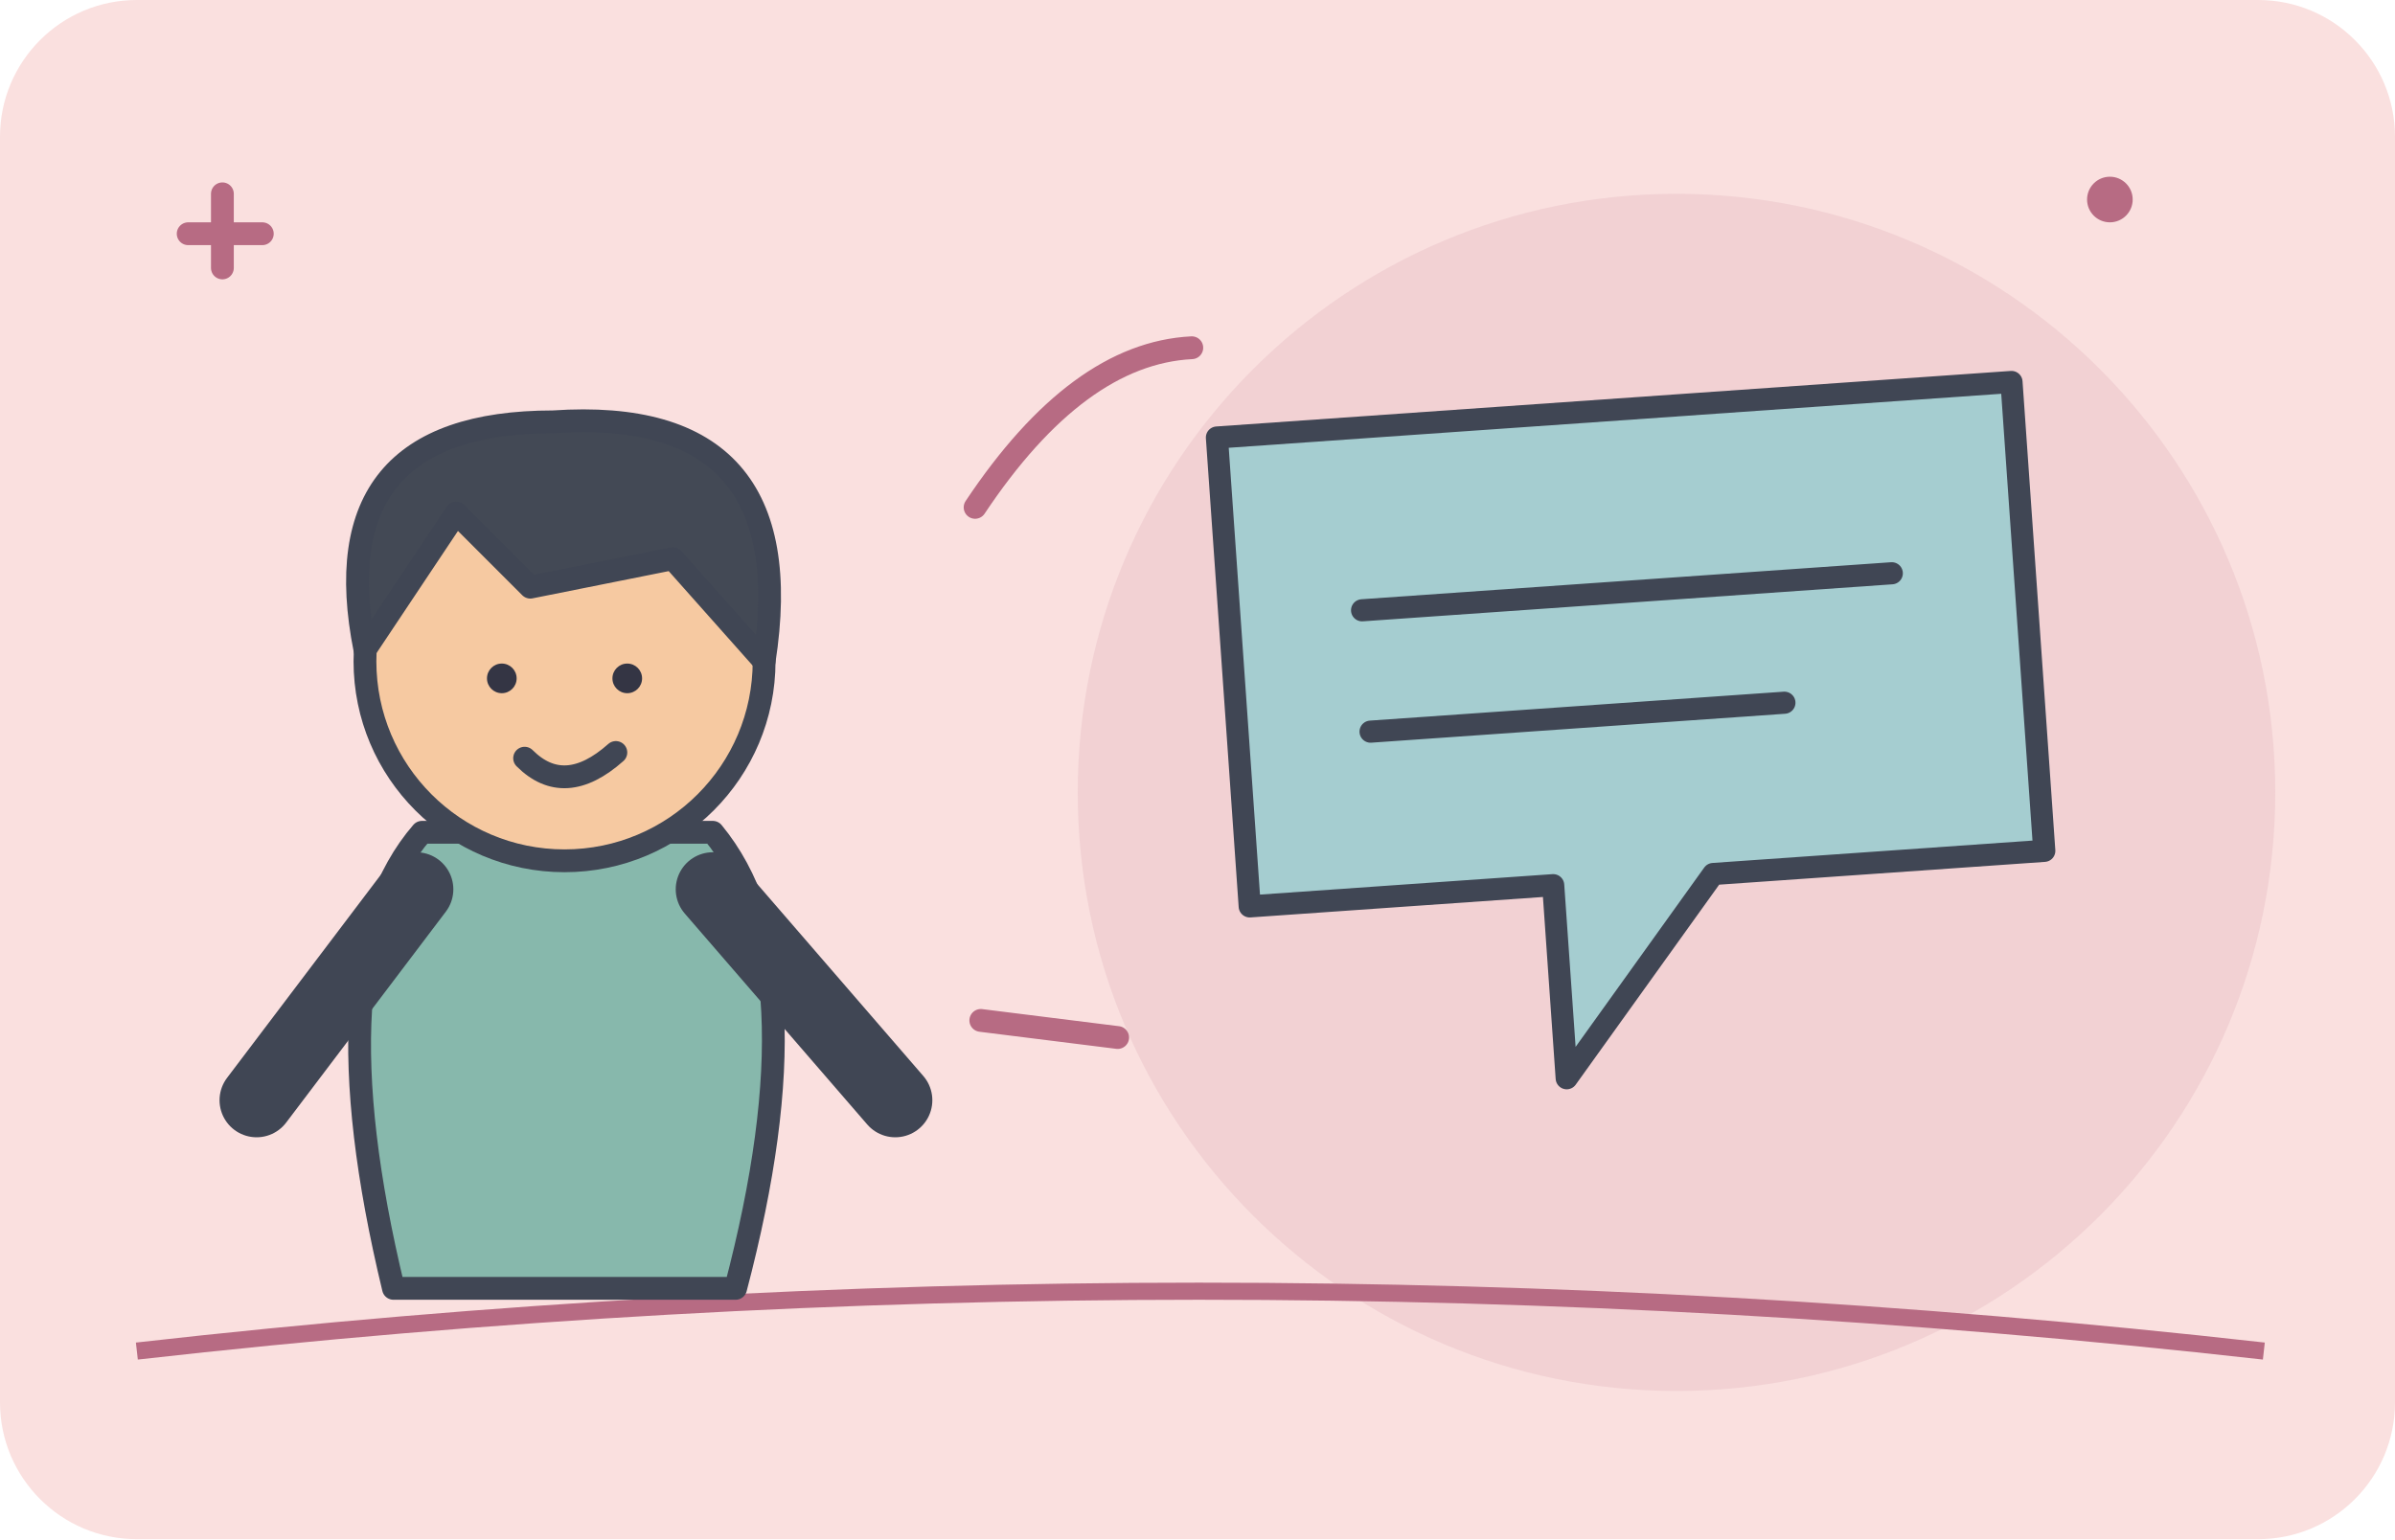
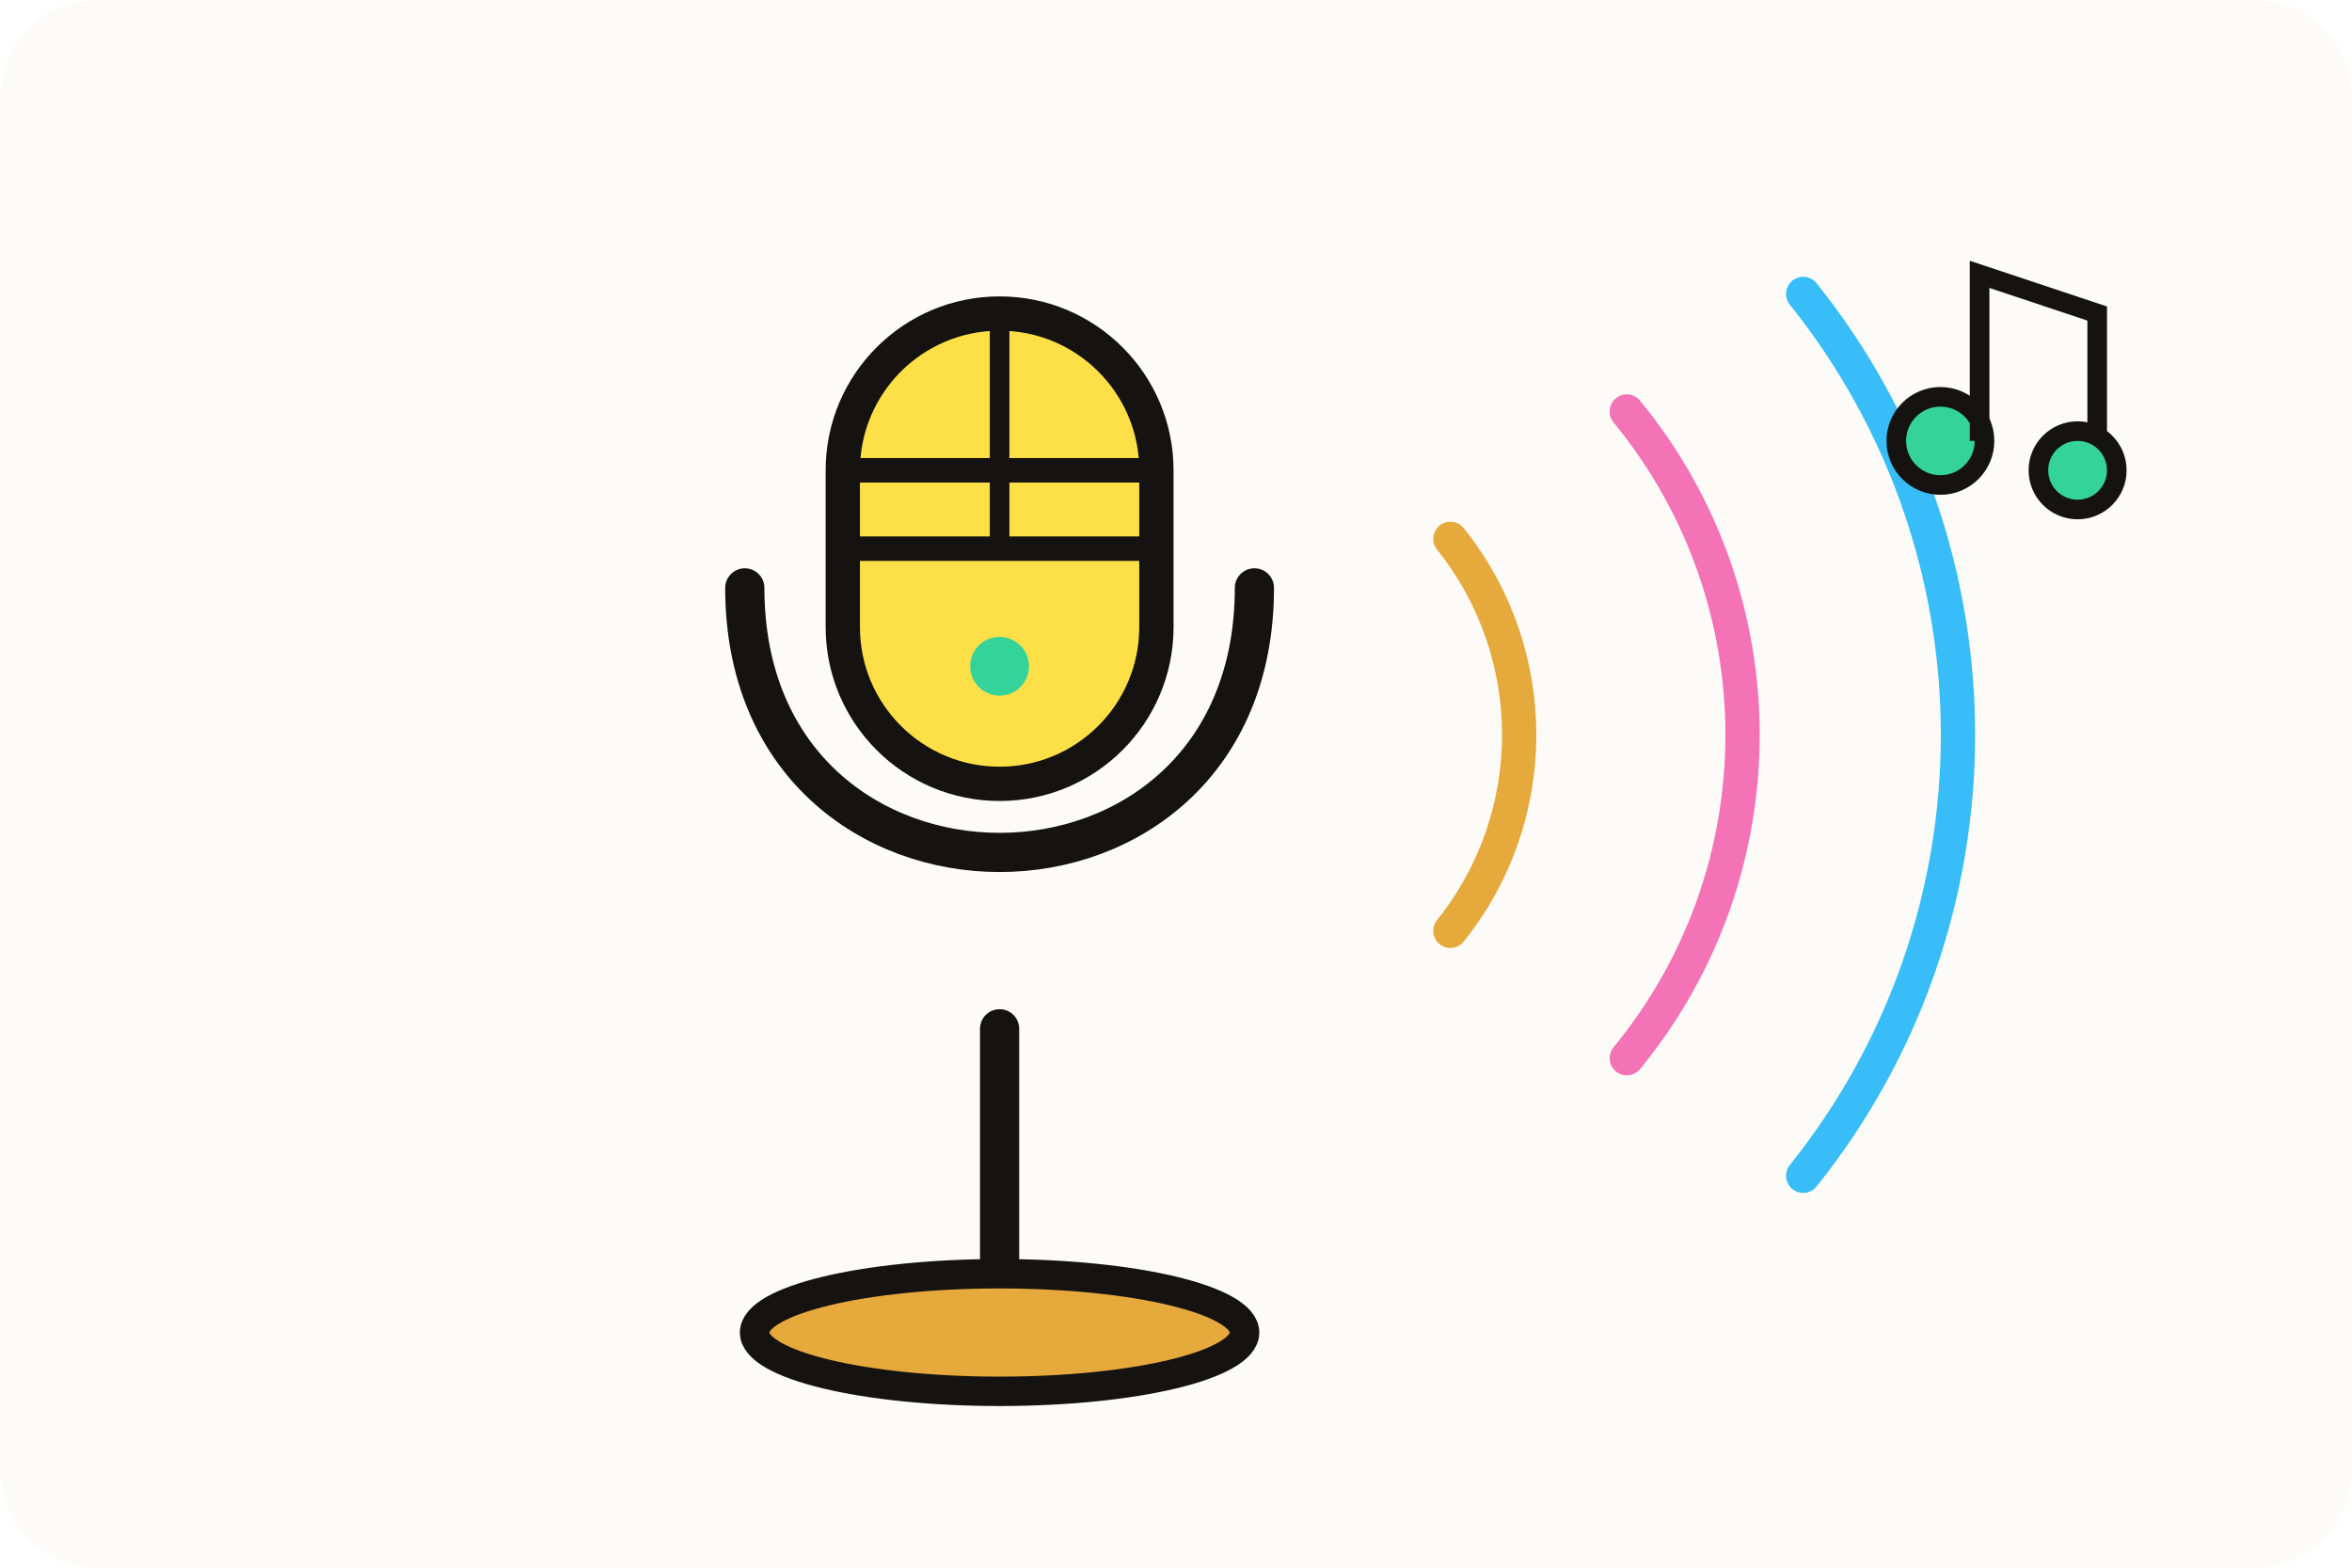
- <svg xmlns="http://www.w3.org/2000/svg" viewBox="0 0 420 270" role="img">
-   <rect width="420" height="270" rx="24" fill="#fae0df" />
-   <circle cx="294" cy="139" r="105" fill="#b76b83" opacity=".13" />
-   <path d="M24 237Q210 216 397 237" stroke="#b76b83" stroke-width="3" fill="none" />
-   <g stroke="#404654" stroke-width="4" stroke-linecap="round" stroke-linejoin="round">
-     <g transform="translate(99 116)">
-       <path d="M-30 110Q-44 52-25 30L26 30Q45 53 30 110Z" fill="#87b8ac" />
-       <circle cy="0" r="35" fill="#f6c9a1" />
-       <path d="M-35-2Q-43-42-2-42Q42-45 35 0L19-18-6-13-19-26Z" fill="#434955" />
-       <circle cx="-11" cy="3" r="2.6" fill="#343544" stroke="none" />
-       <circle cx="11" cy="3" r="2.6" fill="#343544" stroke="none" />
-       <path d="M-7 17Q0 24 9 16" fill="none" />
-       <path d="M-26 40L-54 77M26 40L58 77" fill="none" stroke-width="13" />
-     </g>
-     <g transform="translate(287 128) rotate(-4) scale(.97)">
-       <path d="M-72-58H72V27H12L-17 62V27H-72Z" fill="#a5cdd0" />
-       <path d="M-48-25H48M-48-3H27" />
-     </g>
-     <path d="M171 89Q189 62 209 61M172 179L196 182" stroke="#b76b83" fill="none" />
-     <circle cx="370" cy="35" r="4" fill="#b76b83" stroke="none" />
-     <path d="M39 34V47M33 41H46" stroke="#b76b83" />
-   </g>
+ <svg xmlns="http://www.w3.org/2000/svg" viewBox="0 0 240 160" aria-label="voice" width="100%" height="100%" fill="none">
+   <rect width="240" height="160" rx="10" fill="#FDFBF7" />
+   <path d="M 148 55 A 32 32 0 0 1 148 95" stroke="#E5A93C" stroke-width="3.5" stroke-linecap="round" fill="none" />
+   <path d="M 166 42 A 52 52 0 0 1 166 108" stroke="#F472B6" stroke-width="3.5" stroke-linecap="round" fill="none" />
+   <path d="M 184 30 A 72 72 0 0 1 184 120" stroke="#38BDF8" stroke-width="3.5" stroke-linecap="round" fill="none" />
+   <circle cx="198" cy="45" r="4.5" fill="#34D399" stroke="#141312" stroke-width="2" />
+   <path d="M 202 45 V 28 L 214 32 V 48" stroke="#141312" stroke-width="2" />
+   <circle cx="212" cy="48" r="4" fill="#34D399" stroke="#141312" stroke-width="2" />
+   <line x1="102" y1="105" x2="102" y2="135" stroke="#141312" stroke-width="4" stroke-linecap="round" />
+   <ellipse cx="102" cy="136" rx="25" ry="6" fill="#E5A93C" stroke="#141312" stroke-width="3" />
+   <path d="M 76 60 C 76 96 128 96 128 60" stroke="#141312" stroke-width="4" stroke-linecap="round" fill="none" />
+   <rect x="86" y="32" width="32" height="48" rx="16" fill="#FDE047" stroke="#141312" stroke-width="3.5" />
+   <line x1="86" y1="48" x2="118" y2="48" stroke="#141312" stroke-width="2.5" />
+   <line x1="86" y1="56" x2="118" y2="56" stroke="#141312" stroke-width="2.5" />
+   <line x1="102" y1="32" x2="102" y2="56" stroke="#141312" stroke-width="2" />
+   <circle cx="102" cy="68" r="3" fill="#34D399" />
</svg>
